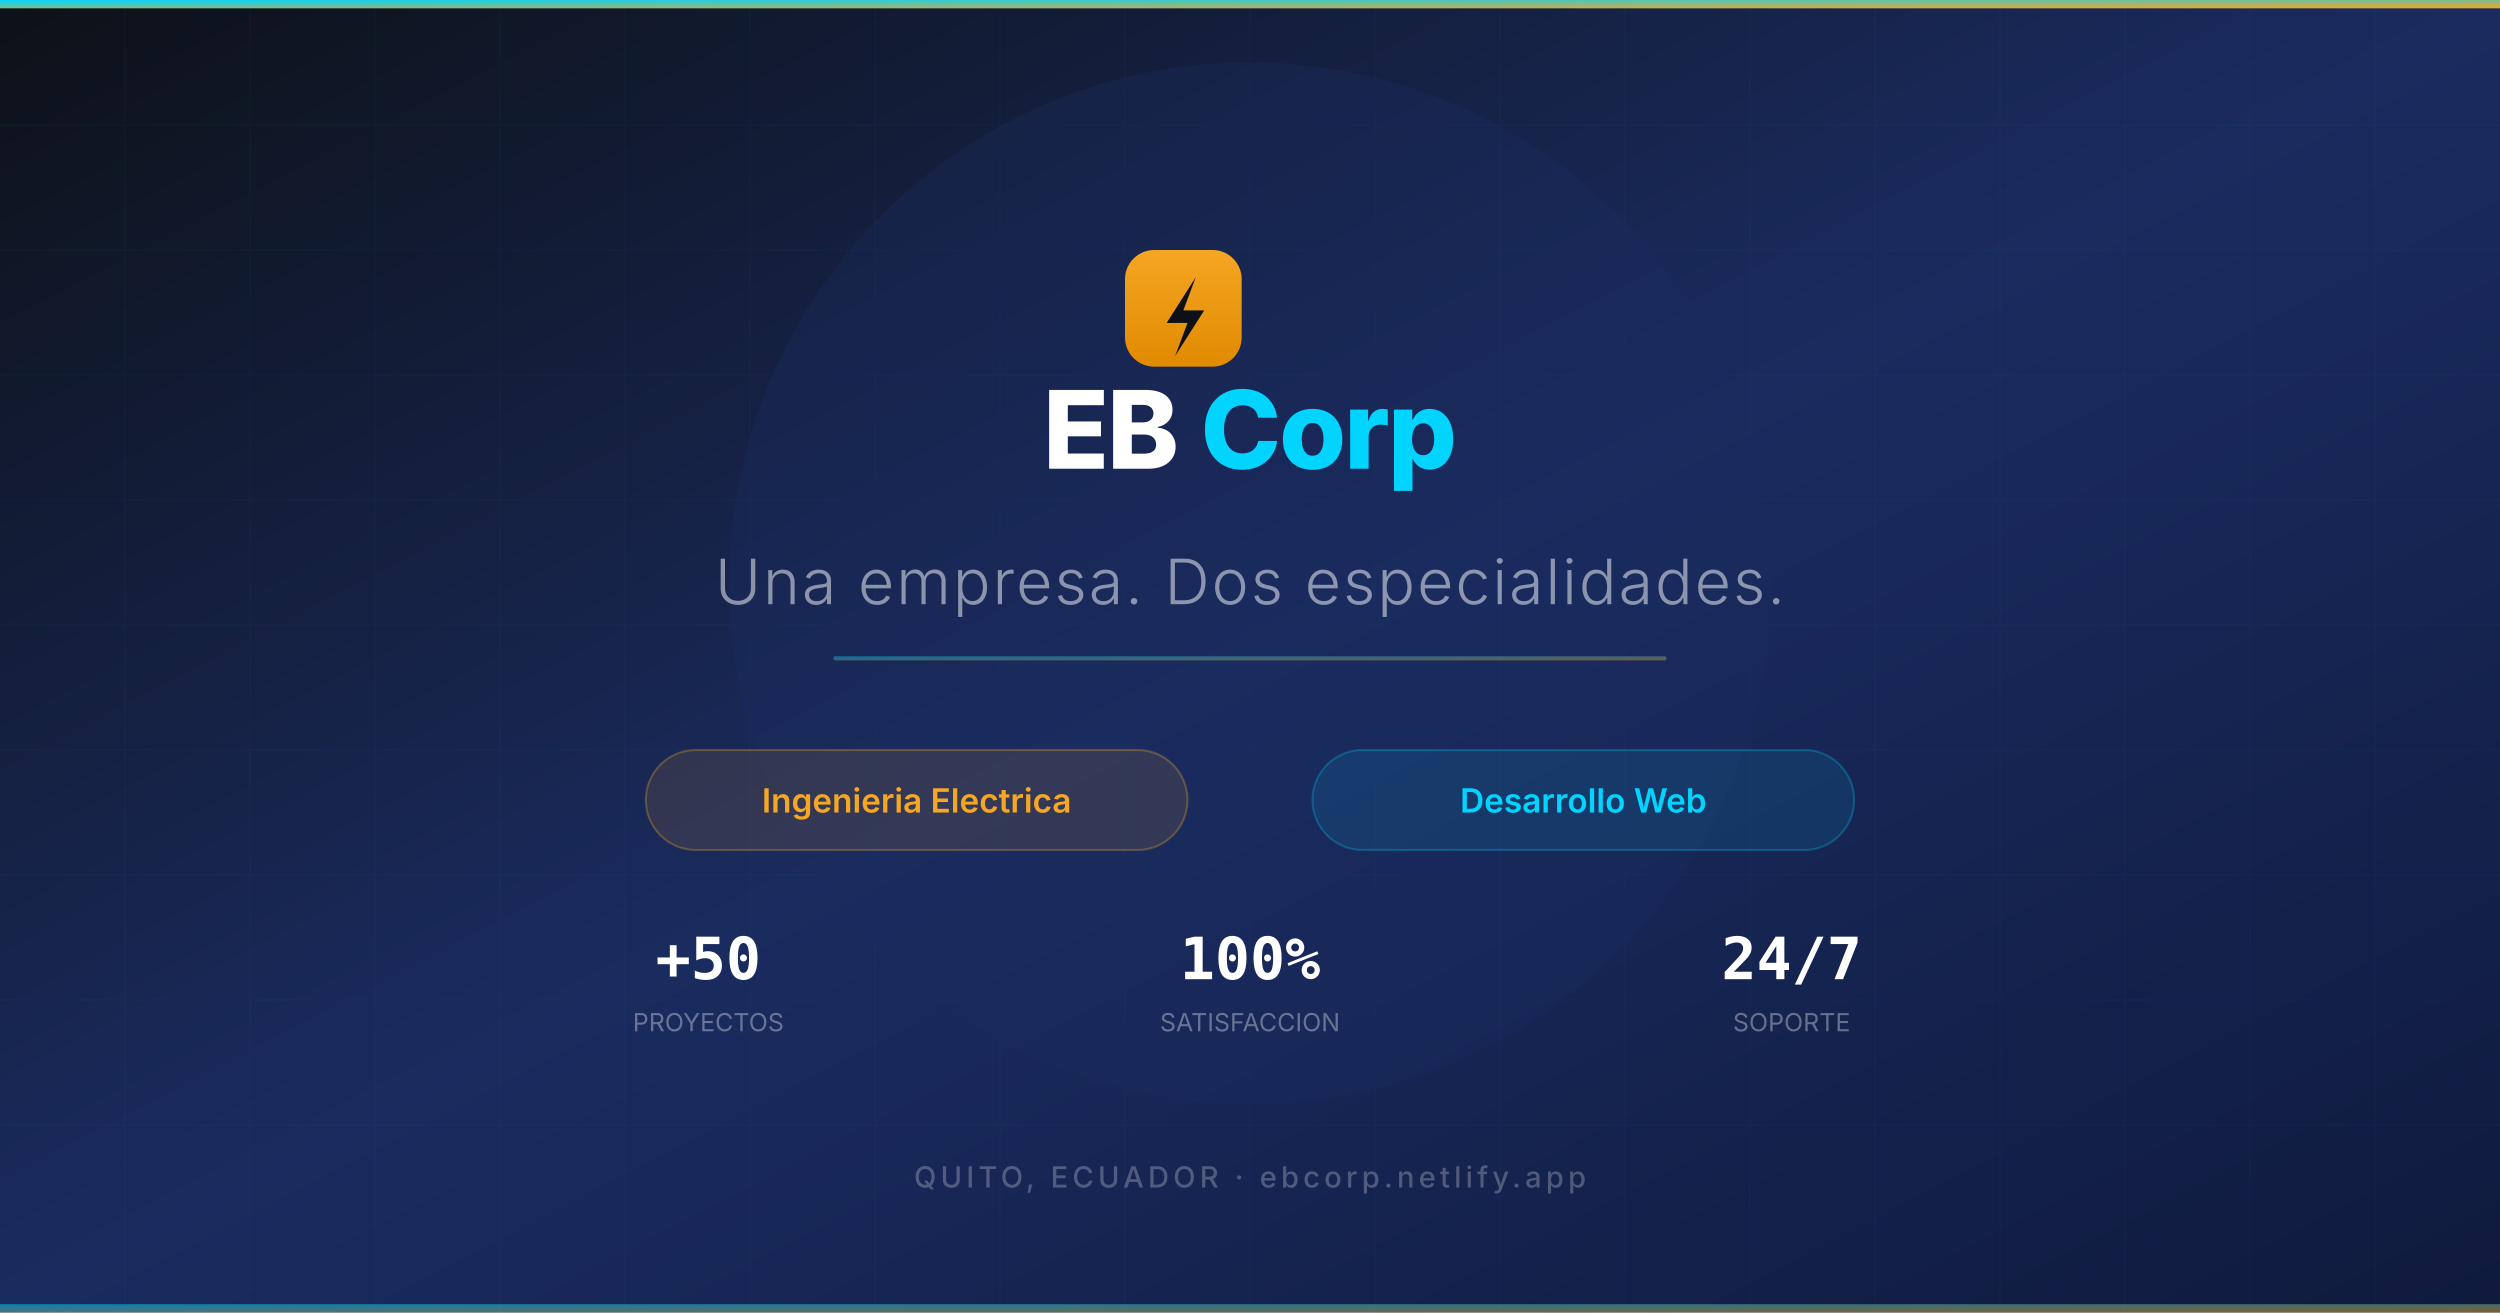
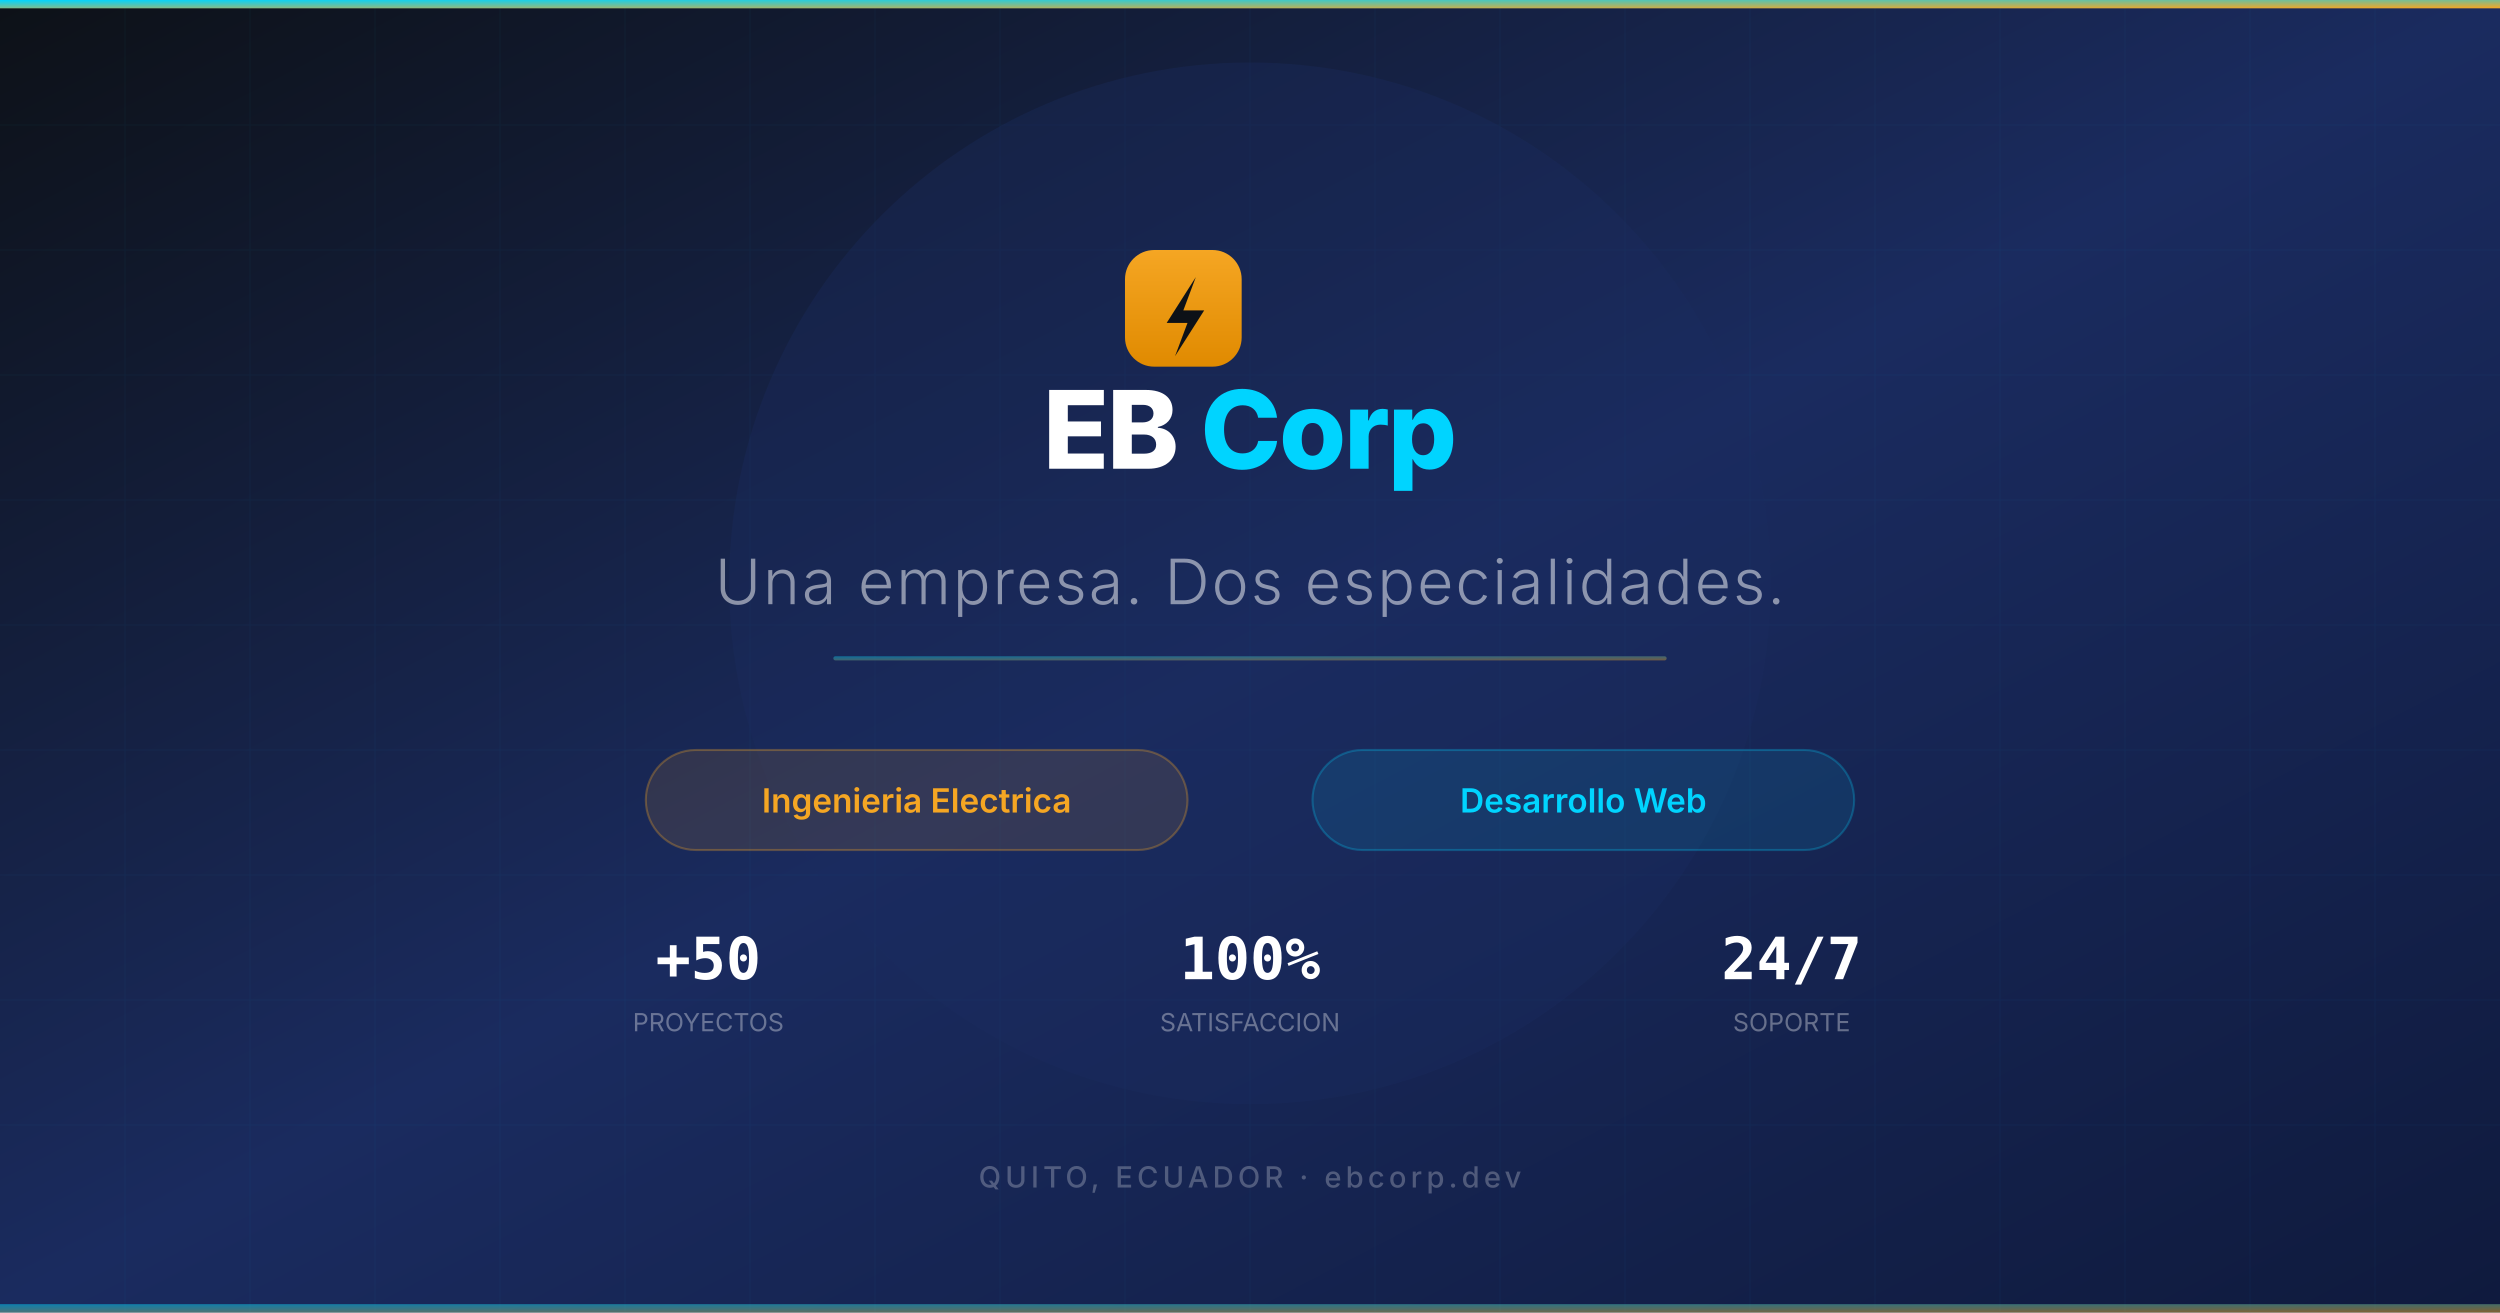
<svg xmlns="http://www.w3.org/2000/svg" viewBox="0 0 1200 630" width="1200" height="630">
  <defs>
    <linearGradient id="bg" x1="0" y1="0" x2="1" y2="1">
      <stop offset="0%" stop-color="#0D1117" />
      <stop offset="50%" stop-color="#1A2B5F" />
      <stop offset="100%" stop-color="#0F1A3D" />
    </linearGradient>
    <linearGradient id="accent" x1="0" y1="0" x2="1" y2="1">
      <stop offset="0%" stop-color="#00D4FF" />
      <stop offset="100%" stop-color="#F5A623" />
    </linearGradient>
    <linearGradient id="yellow" x1="0" y1="0" x2="0" y2="1">
      <stop offset="0%" stop-color="#F5A623" />
      <stop offset="100%" stop-color="#E08A00" />
    </linearGradient>
  </defs>
  <rect width="1200" height="630" fill="url(#bg)" />
  <g opacity="0.04" stroke="#00D4FF" stroke-width="0.5" fill="none">
    <line x1="0" y1="60" x2="1200" y2="60" />
    <line x1="0" y1="120" x2="1200" y2="120" />
    <line x1="0" y1="180" x2="1200" y2="180" />
    <line x1="0" y1="240" x2="1200" y2="240" />
    <line x1="0" y1="300" x2="1200" y2="300" />
    <line x1="0" y1="360" x2="1200" y2="360" />
    <line x1="0" y1="420" x2="1200" y2="420" />
    <line x1="0" y1="480" x2="1200" y2="480" />
    <line x1="0" y1="540" x2="1200" y2="540" />
    <line x1="60" y1="0" x2="60" y2="630" />
    <line x1="120" y1="0" x2="120" y2="630" />
    <line x1="180" y1="0" x2="180" y2="630" />
    <line x1="240" y1="0" x2="240" y2="630" />
    <line x1="300" y1="0" x2="300" y2="630" />
    <line x1="360" y1="0" x2="360" y2="630" />
    <line x1="420" y1="0" x2="420" y2="630" />
    <line x1="480" y1="0" x2="480" y2="630" />
    <line x1="540" y1="0" x2="540" y2="630" />
    <line x1="600" y1="0" x2="600" y2="630" />
    <line x1="660" y1="0" x2="660" y2="630" />
    <line x1="720" y1="0" x2="720" y2="630" />
    <line x1="780" y1="0" x2="780" y2="630" />
    <line x1="840" y1="0" x2="840" y2="630" />
    <line x1="900" y1="0" x2="900" y2="630" />
    <line x1="960" y1="0" x2="960" y2="630" />
    <line x1="1020" y1="0" x2="1020" y2="630" />
    <line x1="1080" y1="0" x2="1080" y2="630" />
    <line x1="1140" y1="0" x2="1140" y2="630" />
  </g>
  <circle cx="600" cy="280" r="250" fill="rgba(26,43,95,0.35)" />
  <rect x="540" y="120" width="56" height="56" rx="14" fill="url(#yellow)" />
  <path d="M574 133 L560 155 H570 L564 171 L578 149 H568 Z" fill="#0D1117" />
  <text x="600" y="225" font-family="Inter, system-ui, sans-serif" font-size="52" font-weight="800" fill="white" text-anchor="middle" letter-spacing="-1">
    EB <tspan fill="#00D4FF">Corp</tspan>
  </text>
  <text x="600" y="290" font-family="Inter, system-ui, sans-serif" font-size="30" font-weight="300" fill="rgba(255,255,255,0.5)" text-anchor="middle" letter-spacing="1">
    Una empresa. Dos especialidades.
  </text>
  <rect x="400" y="315" width="400" height="2" rx="1" fill="url(#accent)" opacity="0.4" />
  <rect x="310" y="360" width="260" height="48" rx="24" fill="rgba(245,166,35,0.12)" stroke="rgba(245,166,35,0.3)" stroke-width="1" />
  <text x="440" y="390" font-family="Inter, sans-serif" font-size="16" font-weight="600" fill="#F5A623" text-anchor="middle">
    Ingenieria Electrica
  </text>
  <rect x="630" y="360" width="260" height="48" rx="24" fill="rgba(0,212,255,0.1)" stroke="rgba(0,212,255,0.25)" stroke-width="1" />
  <text x="760" y="390" font-family="Inter, sans-serif" font-size="16" font-weight="600" fill="#00D4FF" text-anchor="middle">
    Desarrollo Web
  </text>
  <text x="340" y="470" font-family="Space Grotesk, monospace" font-size="28" font-weight="700" fill="white" text-anchor="middle">
    +50
  </text>
  <text x="340" y="495" font-family="Inter, sans-serif" font-size="12" fill="rgba(255,255,255,0.35)" text-anchor="middle">
    PROYECTOS
  </text>
  <text x="600" y="470" font-family="Space Grotesk, monospace" font-size="28" font-weight="700" fill="white" text-anchor="middle">
    100%
  </text>
  <text x="600" y="495" font-family="Inter, sans-serif" font-size="12" fill="rgba(255,255,255,0.35)" text-anchor="middle">
    SATISFACCION
  </text>
  <text x="860" y="470" font-family="Space Grotesk, monospace" font-size="28" font-weight="700" fill="white" text-anchor="middle">
    24/7
  </text>
  <text x="860" y="495" font-family="Inter, sans-serif" font-size="12" fill="rgba(255,255,255,0.35)" text-anchor="middle">
    SOPORTE
  </text>
  <text x="600" y="570" font-family="Inter, sans-serif" font-size="14" font-weight="500" fill="rgba(255,255,255,0.25)" text-anchor="middle" letter-spacing="2">
-     QUITO, ECUADOR  ·  ebcorp.netlify.app
+     QUITO, ECUADOR  ·  ebcorp.dev
  </text>
  <rect x="0" y="0" width="1200" height="4" fill="url(#accent)" />
  <rect x="0" y="626" width="1200" height="4" fill="url(#accent)" opacity="0.5" />
</svg>
